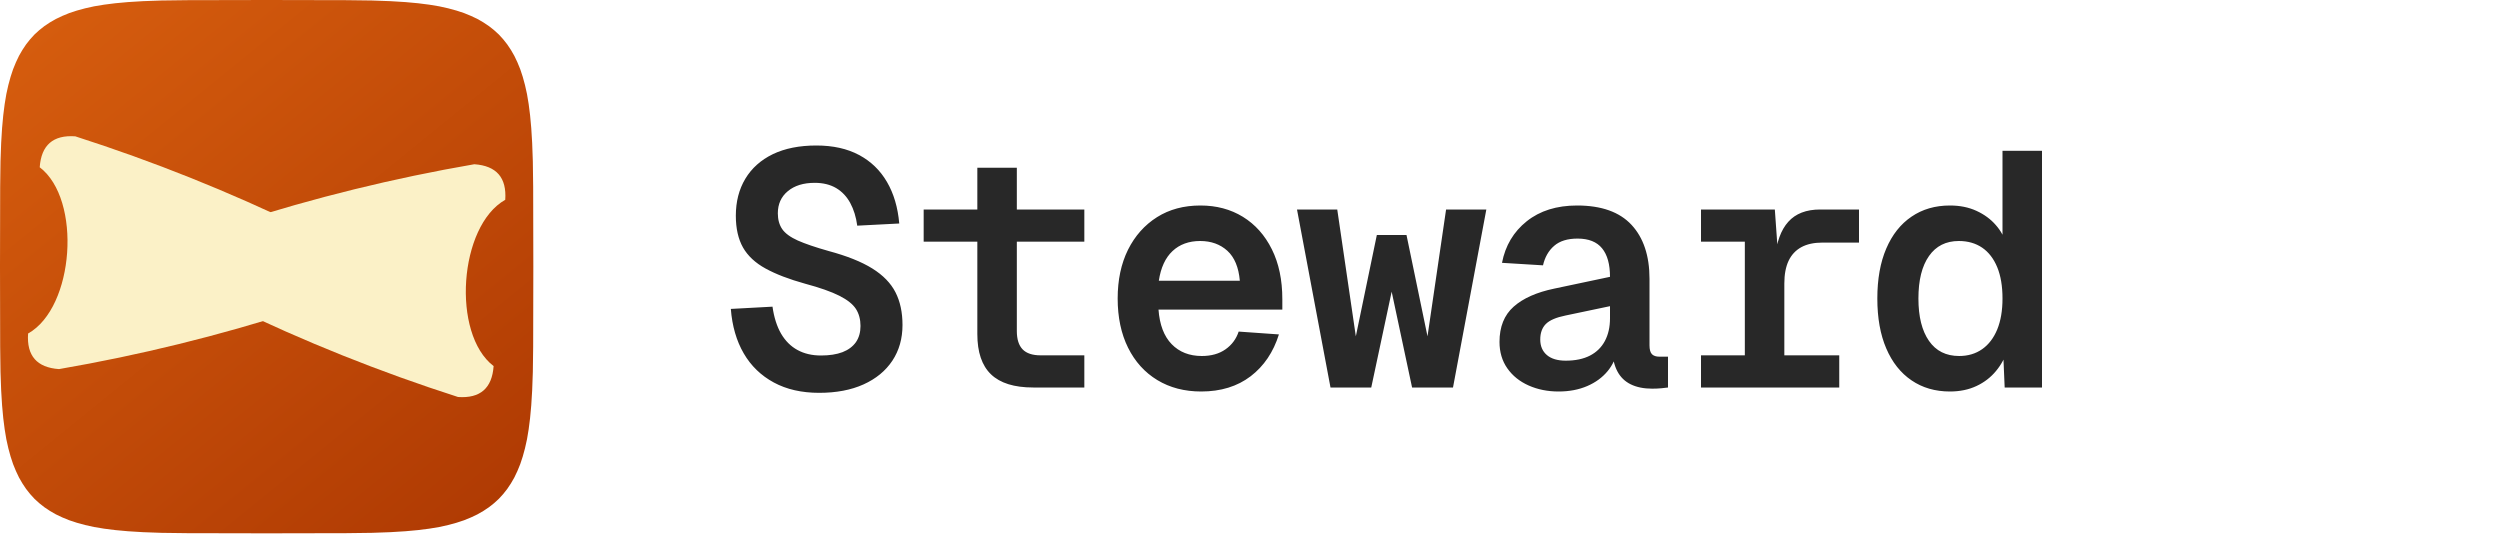
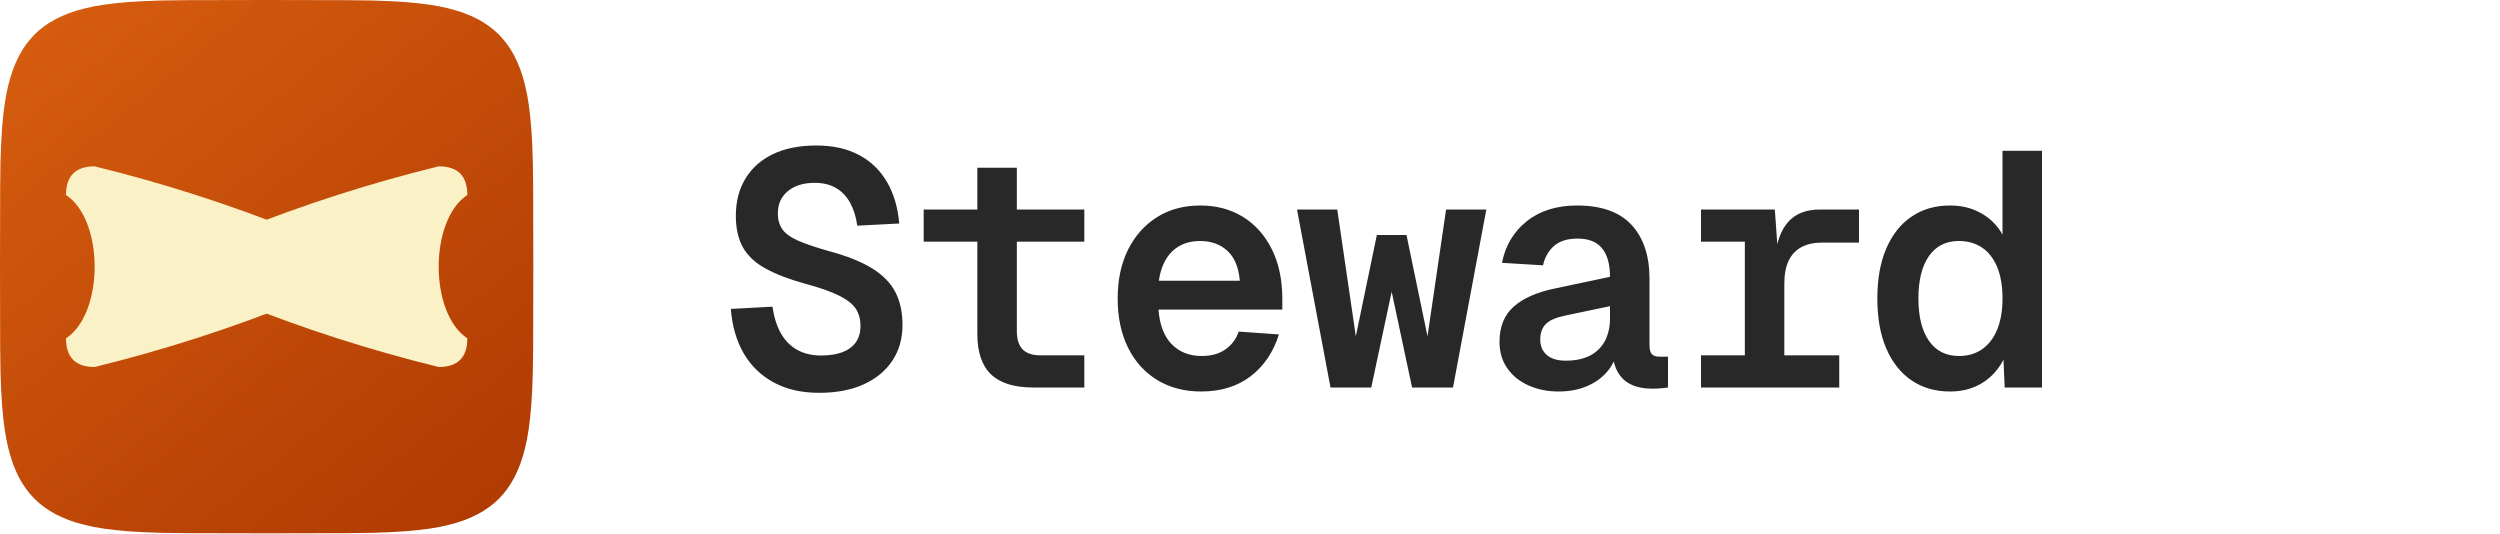
<svg xmlns="http://www.w3.org/2000/svg" width="300" height="64" viewBox="0 0 300 64">
  <defs>
    <linearGradient id="tile" gradientUnits="userSpaceOnUse" x1="6" y1="0" x2="58" y2="64">
      <stop offset="0" stop-color="#d65d0e" />
      <stop offset="1" stop-color="#af3a03" />
    </linearGradient>
  </defs>
  <path d="M 64 32 L 63.98 41.58 L 63.94 44.64 L 63.86 46.85 L 63.75 48.64 L 63.61 50.17 L 63.44 51.51 L 63.24 52.71 L 63 53.79 L 62.73 54.78 L 62.43 55.69 L 62.09 56.52 L 61.72 57.3 L 61.31 58.01 L 60.87 58.67 L 60.38 59.29 L 59.86 59.86 L 59.29 60.38 L 58.67 60.87 L 58.01 61.31 L 57.3 61.72 L 56.52 62.09 L 55.69 62.43 L 54.78 62.73 L 53.79 63 L 52.71 63.24 L 51.51 63.44 L 50.17 63.61 L 48.64 63.75 L 46.85 63.86 L 44.64 63.94 L 41.58 63.98 L 32 64 L 22.42 63.98 L 19.36 63.94 L 17.15 63.86 L 15.36 63.75 L 13.83 63.61 L 12.49 63.44 L 11.29 63.24 L 10.21 63 L 9.22 62.73 L 8.31 62.43 L 7.48 62.09 L 6.7 61.72 L 5.99 61.31 L 5.33 60.87 L 4.71 60.38 L 4.14 59.86 L 3.62 59.29 L 3.13 58.67 L 2.69 58.01 L 2.28 57.3 L 1.91 56.52 L 1.57 55.69 L 1.27 54.78 L 1 53.79 L 0.76 52.71 L 0.56 51.51 L 0.39 50.17 L 0.25 48.64 L 0.14 46.85 L 0.06 44.64 L 0.02 41.58 L 0 32 L 0.02 22.42 L 0.06 19.36 L 0.14 17.15 L 0.25 15.36 L 0.39 13.83 L 0.56 12.49 L 0.76 11.29 L 1 10.21 L 1.27 9.22 L 1.57 8.31 L 1.91 7.48 L 2.28 6.7 L 2.69 5.99 L 3.13 5.33 L 3.62 4.71 L 4.14 4.14 L 4.71 3.62 L 5.33 3.13 L 5.99 2.69 L 6.7 2.28 L 7.48 1.91 L 8.31 1.57 L 9.22 1.27 L 10.21 1 L 11.29 0.76 L 12.49 0.56 L 13.83 0.39 L 15.36 0.25 L 17.15 0.14 L 19.36 0.06 L 22.42 0.02 L 32 0 L 41.58 0.02 L 44.64 0.06 L 46.85 0.14 L 48.64 0.25 L 50.17 0.39 L 51.51 0.56 L 52.71 0.76 L 53.79 1 L 54.78 1.27 L 55.69 1.57 L 56.52 1.91 L 57.3 2.28 L 58.01 2.69 L 58.67 3.13 L 59.29 3.62 L 59.86 4.14 L 60.38 4.71 L 60.87 5.33 L 61.31 5.99 L 61.72 6.7 L 62.09 7.48 L 62.43 8.31 L 62.73 9.22 L 63 10.21 L 63.24 11.29 L 63.44 12.49 L 63.61 13.83 L 63.75 15.36 L 63.86 17.15 L 63.94 19.36 L 63.98 22.42 Z" fill="url(#tile)" />
-   <g transform="rotate(4 32 32)">
+   <g transform="translate(32 32) scale(0.86) translate(-32 -32)">
    <path d="M 36 27 Q 22.34 21.52 8 18 Q 4 18 4 22 C 9.33 25.5 9.33 38.5 4 42 Q 4 46 8 46 Q 22.34 42.48 36 37 Z" fill="#fbf1c7" />
    <path d="M 28 27 Q 41.66 21.52 56 18 Q 60 18 60 22 C 54.67 25.5 54.67 38.5 60 42 Q 60 46 56 46 Q 41.66 42.48 28 37 Z" fill="#fbf1c7" />
  </g>
  <path d="M98.30 47.14Q95.15 47.14 92.86 45.90Q90.56 44.66 89.25 42.41Q87.94 40.16 87.70 37.07L92.70 36.80Q92.97 38.72 93.73 40.04Q94.50 41.35 95.70 42.00Q96.90 42.66 98.52 42.66Q100.04 42.66 101.10 42.26Q102.15 41.85 102.71 41.06Q103.26 40.26 103.26 39.12Q103.26 37.93 102.71 37.07Q102.15 36.21 100.72 35.49Q99.28 34.76 96.60 34.04Q93.72 33.24 91.88 32.23Q90.03 31.22 89.16 29.70Q88.30 28.17 88.30 25.89Q88.30 23.35 89.44 21.45Q90.58 19.55 92.74 18.50Q94.91 17.46 97.96 17.46Q100.96 17.46 103.09 18.60Q105.22 19.74 106.44 21.84Q107.66 23.93 107.91 26.82L102.87 27.08Q102.66 25.52 102.03 24.36Q101.40 23.20 100.34 22.57Q99.27 21.94 97.77 21.94Q95.74 21.94 94.54 22.94Q93.34 23.93 93.34 25.60Q93.34 26.73 93.87 27.50Q94.40 28.26 95.73 28.86Q97.06 29.45 99.43 30.12Q102.74 31.01 104.68 32.22Q106.62 33.43 107.46 35.08Q108.30 36.72 108.30 39.00Q108.30 41.45 107.08 43.29Q105.86 45.12 103.62 46.13Q101.38 47.14 98.30 47.14Z M123.99 46.50Q120.56 46.50 118.92 44.92Q117.28 43.35 117.28 40.08V20.13H122.02V39.73Q122.02 41.21 122.72 41.93Q123.42 42.64 124.86 42.64H130.12V46.50ZM110.84 29.00V25.14H130.12V29.00Z M144.14 46.98Q141.14 46.98 138.88 45.61Q136.62 44.24 135.37 41.73Q134.12 39.21 134.12 35.82Q134.12 32.48 135.36 29.97Q136.61 27.47 138.84 26.06Q141.06 24.66 144.05 24.66Q146.94 24.66 149.15 26.02Q151.37 27.39 152.62 29.91Q153.88 32.43 153.88 35.91V37.15H139.02Q139.22 39.88 140.60 41.30Q141.98 42.72 144.22 42.72Q145.92 42.72 147.06 41.92Q148.20 41.12 148.64 39.79L153.47 40.13Q152.47 43.32 150.08 45.15Q147.68 46.98 144.14 46.98ZM139.06 33.69H148.78Q148.57 31.27 147.28 30.09Q145.99 28.92 144.02 28.92Q141.99 28.92 140.70 30.13Q139.41 31.34 139.06 33.69Z M159.66 46.50 155.64 25.14H160.47L162.70 40.36L165.22 28.20H168.78L171.30 40.36L173.53 25.14H178.36L174.36 46.50H169.45L167.00 35.00L164.55 46.50Z M187.04 46.98Q185.06 46.98 183.44 46.26Q181.82 45.54 180.88 44.20Q179.94 42.86 179.94 41.03Q179.94 38.31 181.64 36.80Q183.34 35.29 186.53 34.63L193.20 33.22Q193.20 30.96 192.25 29.80Q191.30 28.63 189.31 28.63Q187.50 28.63 186.50 29.50Q185.50 30.36 185.16 31.84L180.24 31.54Q180.84 28.44 183.21 26.55Q185.58 24.66 189.25 24.66Q193.62 24.66 195.78 26.98Q197.94 29.31 197.94 33.46V41.43Q197.94 42.21 198.24 42.51Q198.54 42.80 199.12 42.80H200.16V46.50Q199.92 46.54 199.38 46.59Q198.83 46.64 198.27 46.64Q196.75 46.64 195.69 46.12Q194.63 45.60 194.08 44.55Q193.53 43.50 193.47 41.96H194.08Q193.86 43.38 192.92 44.53Q191.97 45.68 190.46 46.33Q188.94 46.98 187.04 46.98ZM187.89 43.28Q189.62 43.28 190.80 42.67Q191.98 42.06 192.59 40.91Q193.20 39.76 193.20 38.20V36.74L187.87 37.86Q186.18 38.20 185.50 38.88Q184.83 39.56 184.83 40.74Q184.83 41.93 185.63 42.61Q186.42 43.28 187.89 43.28Z M204.12 46.50V42.64H211.47L209.38 44.71V26.91L211.47 29.00H204.12V25.14H212.98L213.42 31.33L213.00 31.00Q213.27 28.09 214.59 26.62Q215.91 25.14 218.42 25.14H223.08V29.11H218.70Q217.17 29.11 216.16 29.66Q215.14 30.22 214.63 31.30Q214.12 32.39 214.12 34.02V44.71L212.06 42.64H220.71V46.50Z M233.99 46.98Q231.34 46.98 229.38 45.64Q227.42 44.31 226.35 41.81Q225.28 39.32 225.28 35.82Q225.28 32.32 226.35 29.83Q227.42 27.33 229.38 26.00Q231.34 24.66 233.99 24.66Q235.78 24.66 237.17 25.30Q238.57 25.94 239.49 27.00Q240.42 28.05 240.74 29.32L240.30 30.21V18.10H245.04V46.50H240.56L240.33 41.11L240.91 41.92Q240.48 43.37 239.52 44.52Q238.57 45.67 237.18 46.32Q235.78 46.98 233.99 46.98ZM235.10 42.72Q236.69 42.72 237.86 41.90Q239.03 41.08 239.67 39.53Q240.30 37.98 240.30 35.82Q240.30 33.61 239.67 32.07Q239.03 30.52 237.86 29.72Q236.68 28.92 235.06 28.92Q232.74 28.92 231.48 30.72Q230.21 32.52 230.21 35.82Q230.21 39.09 231.48 40.91Q232.74 42.72 235.10 42.72Z" fill="#282828" />
</svg>
